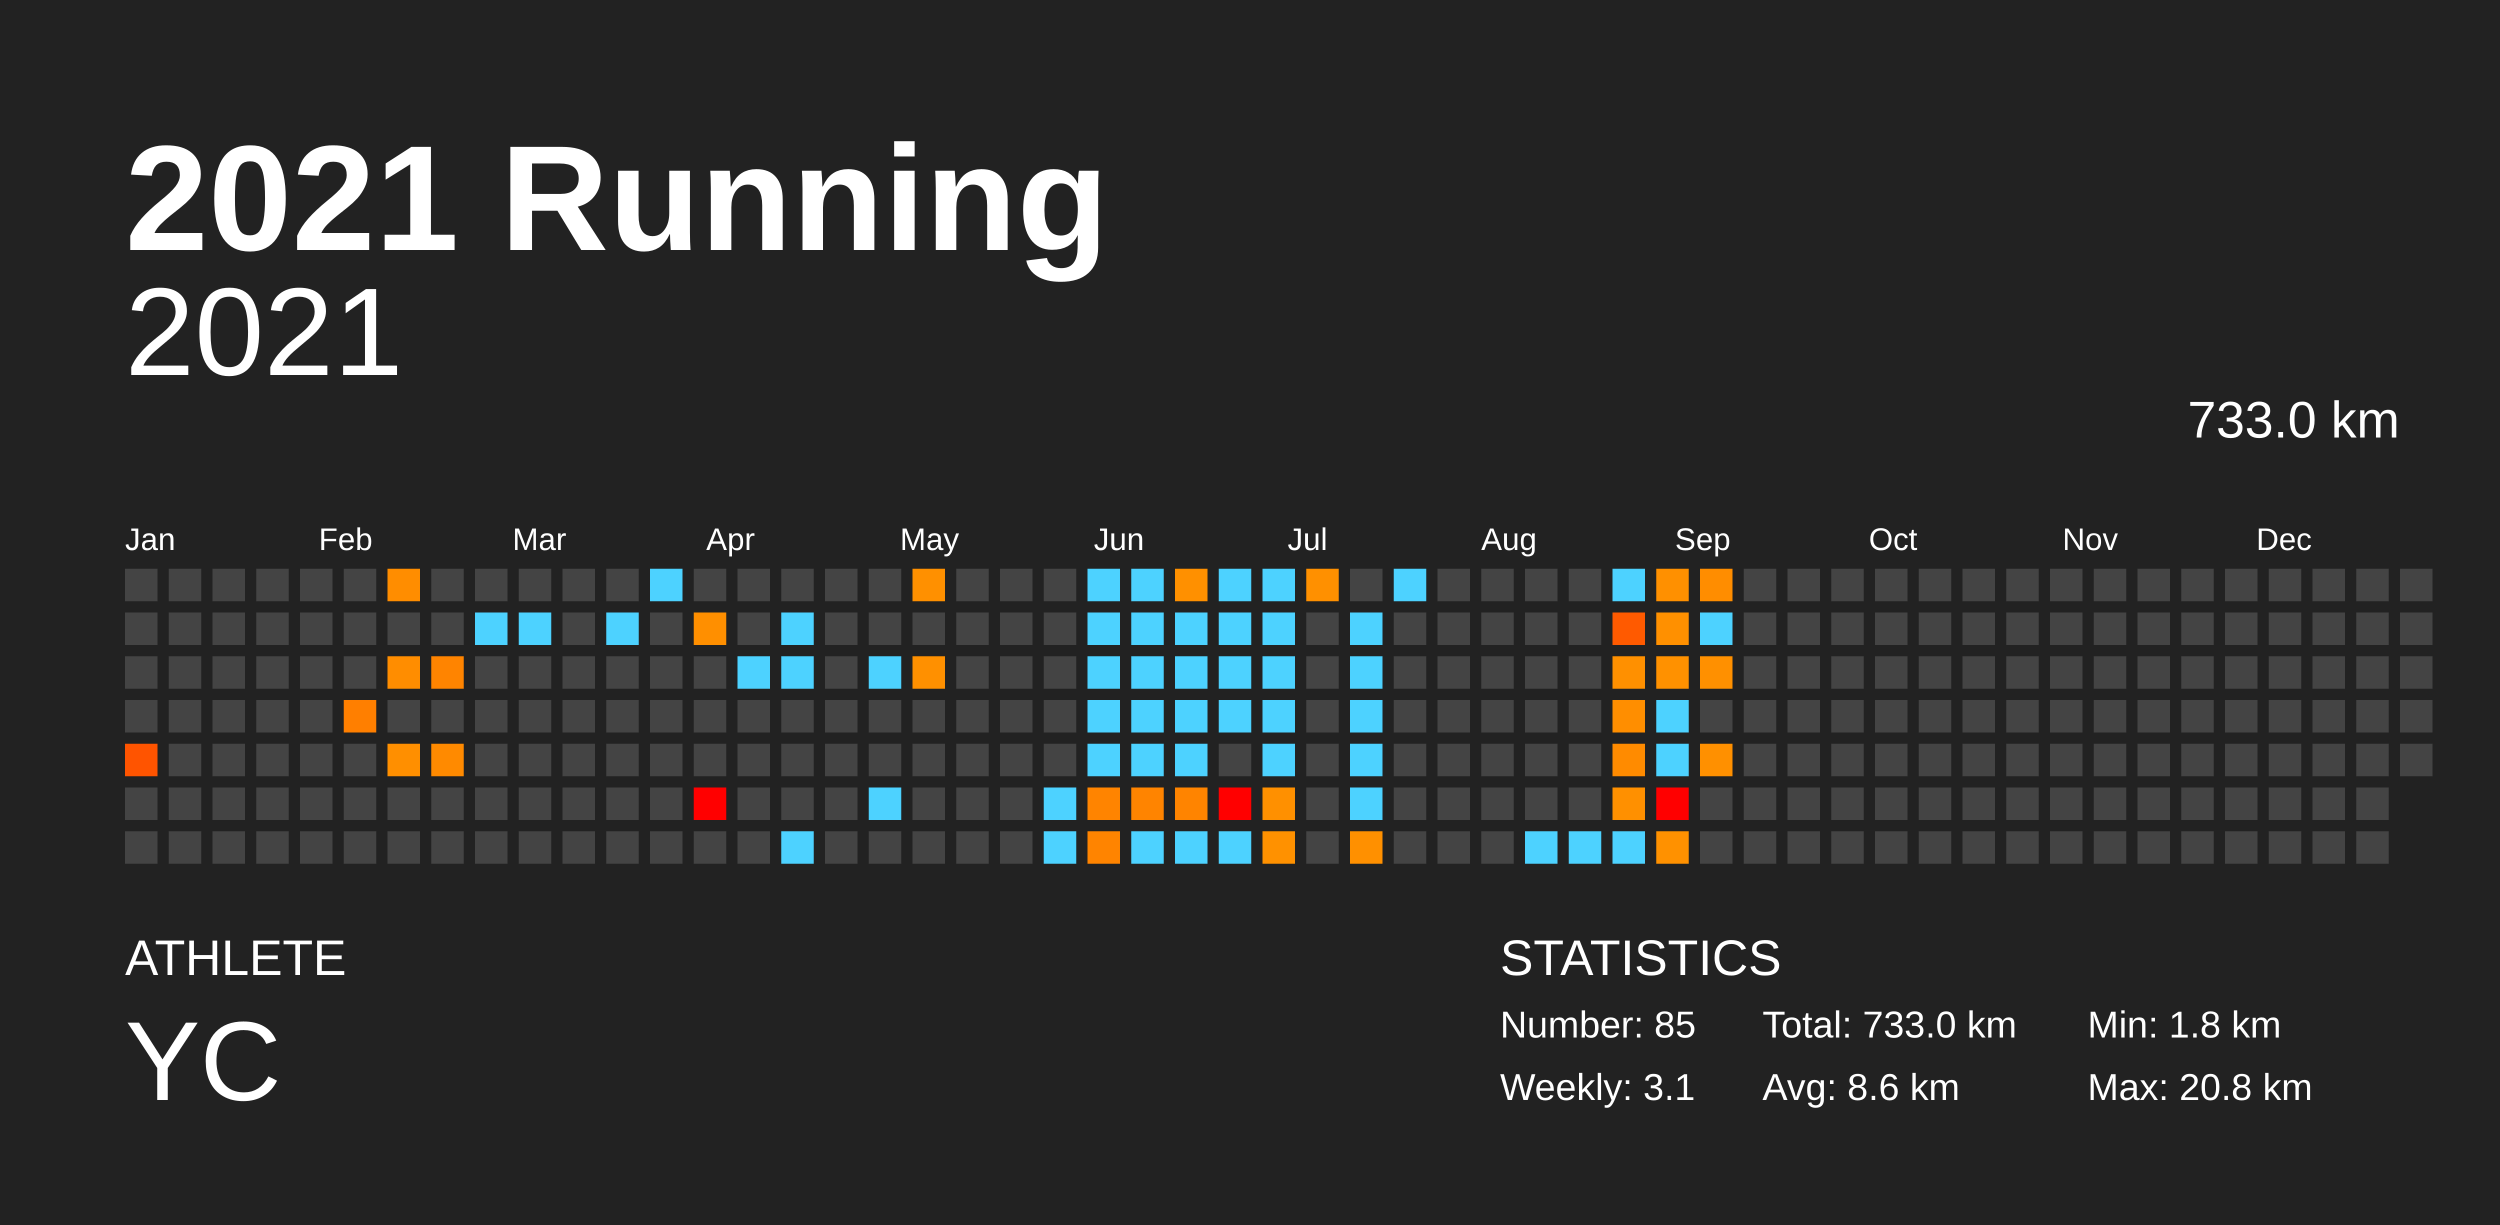
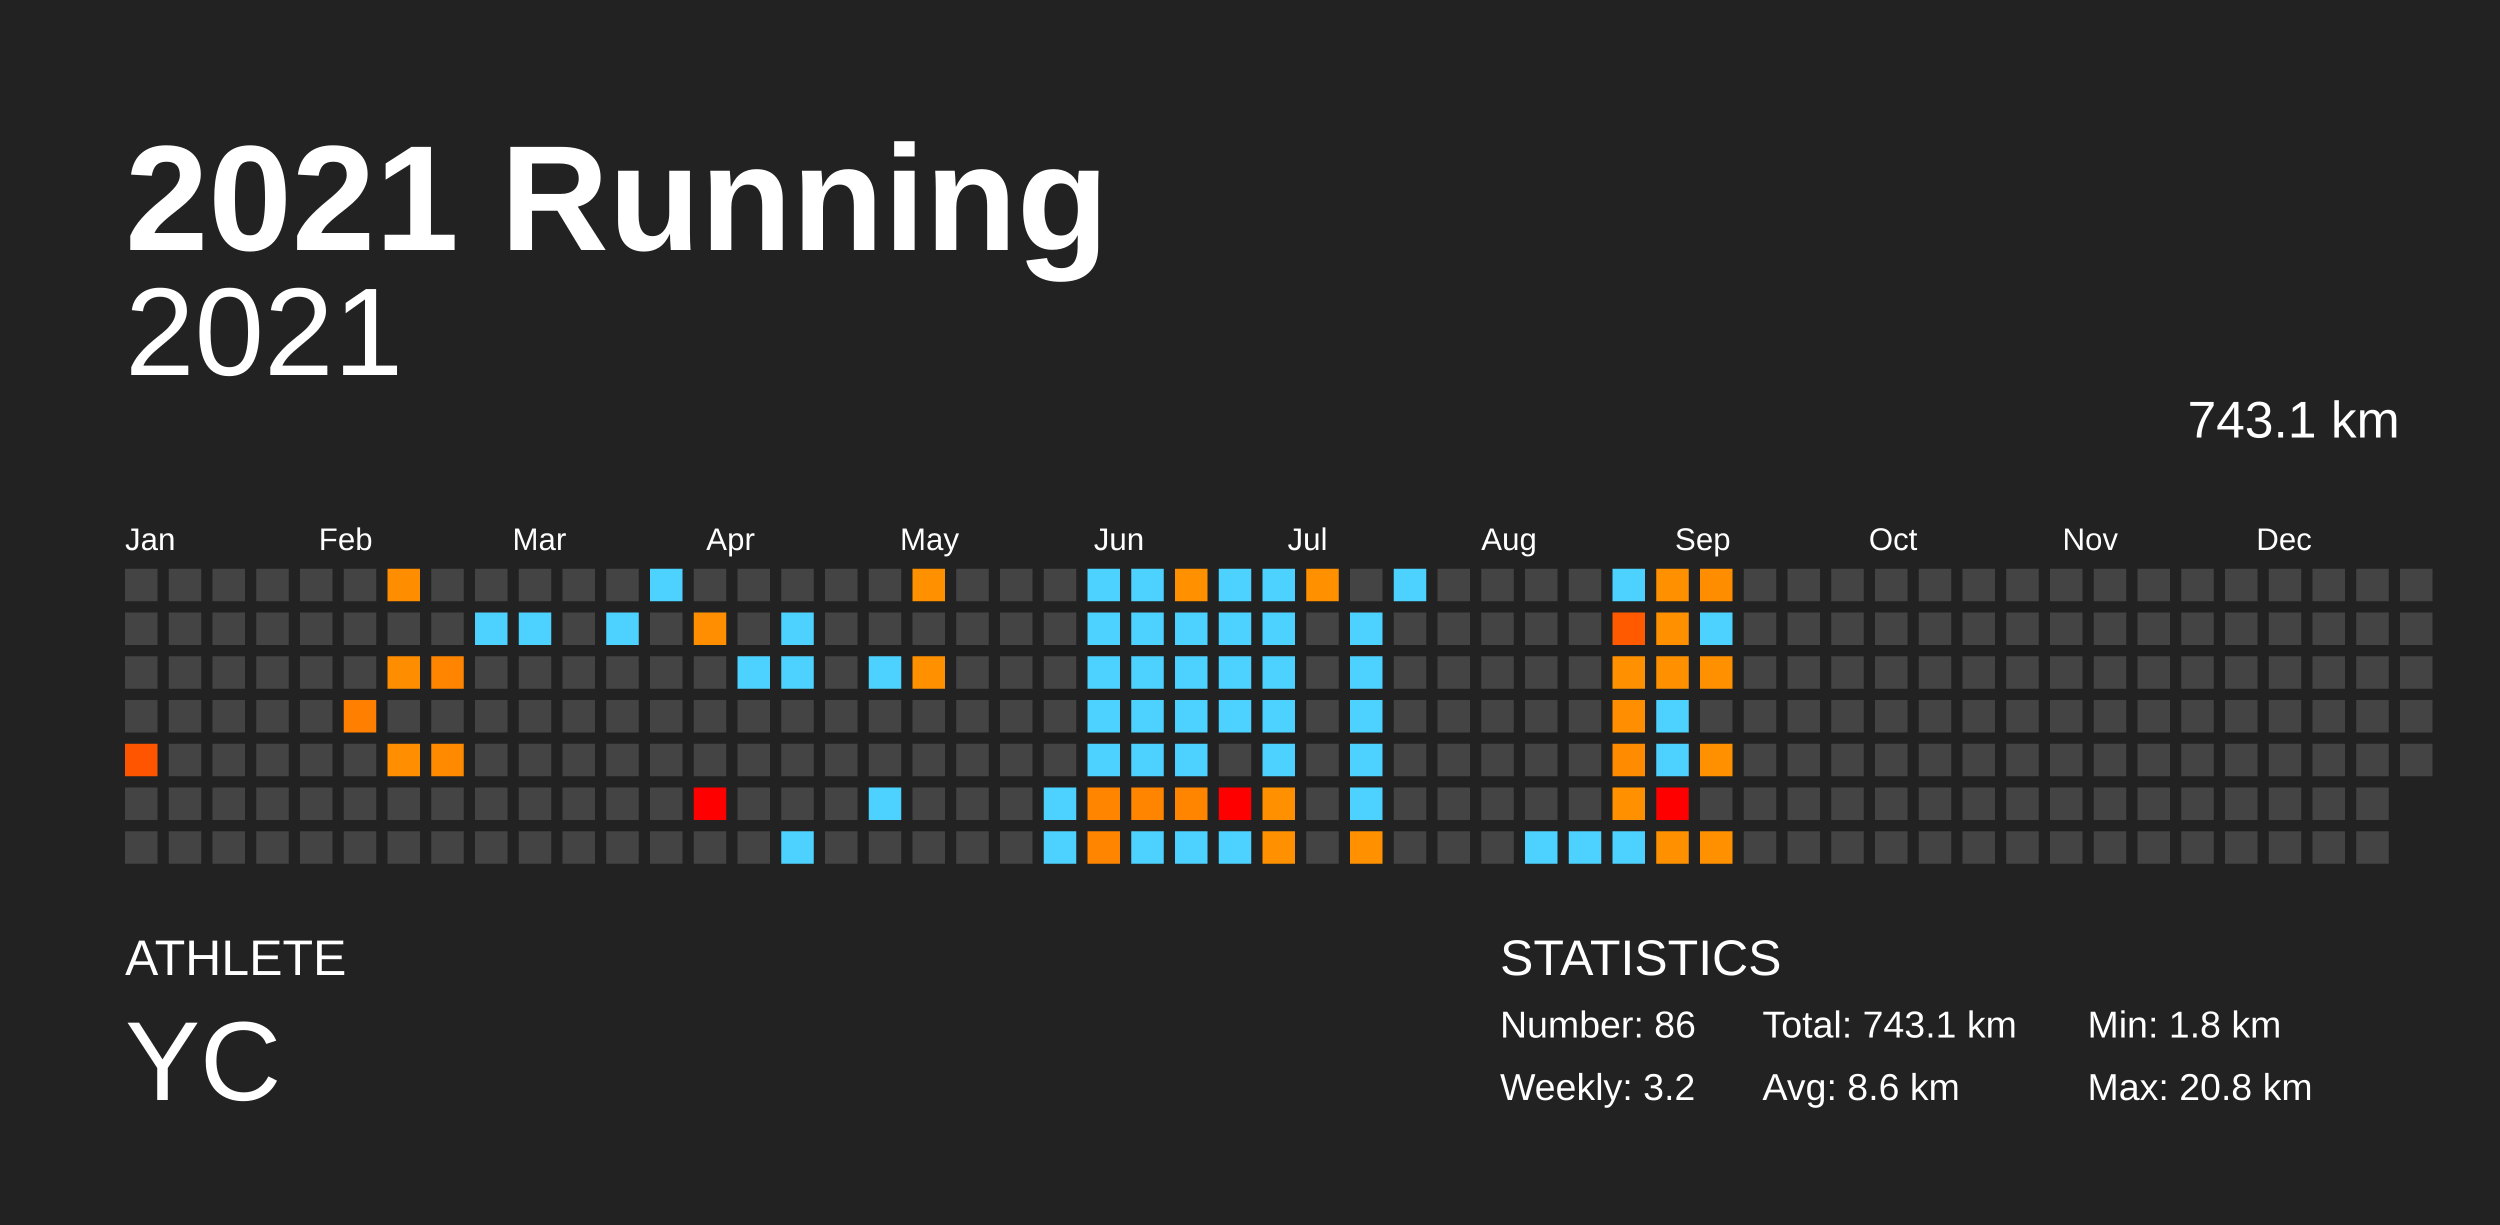
<svg xmlns="http://www.w3.org/2000/svg" baseProfile="full" height="98mm" version="1.1" viewBox="0,0,200,98" width="200mm">
  <defs />
  <rect fill="#222222" height="98" width="200" x="0" y="0" />
  <text fill="#FFFFFF" style="font-size:12px; font-family:Arial; font-weight:bold;" x="10" y="20">2021 Running</text>
  <text fill="#FFFFFF" style="font-size:4px; font-family:Arial" x="10" y="78">ATHLETE</text>
  <text fill="#FFFFFF" style="font-size:9px; font-family:Arial" x="10" y="88">YC</text>
  <text fill="#FFFFFF" style="font-size:4px; font-family:Arial" x="120" y="78">STATISTICS</text>
-   <text fill="#FFFFFF" style="font-size:3px; font-family:Arial" x="120" y="83">Number: 85</text>
-   <text fill="#FFFFFF" style="font-size:3px; font-family:Arial" x="120" y="88">Weekly: 3.1</text>
-   <text fill="#FFFFFF" style="font-size:3px; font-family:Arial" x="141" y="83">Total: 733.0 km</text>
+   <text fill="#FFFFFF" style="font-size:3px; font-family:Arial" x="120" y="83">Number: 86</text>
+   <text fill="#FFFFFF" style="font-size:3px; font-family:Arial" x="120" y="88">Weekly: 3.2</text>
+   <text fill="#FFFFFF" style="font-size:3px; font-family:Arial" x="141" y="83">Total: 743.1 km</text>
  <text fill="#FFFFFF" style="font-size:3px; font-family:Arial" x="141" y="88">Avg: 8.6 km</text>
  <text fill="#FFFFFF" style="font-size:3px; font-family:Arial" x="167" y="83">Min: 1.8 km</text>
  <text fill="#FFFFFF" style="font-size:3px; font-family:Arial" x="167" y="88">Max: 20.8 km</text>
  <text alignment-baseline="hanging" fill="#FFFFFF" style="font-size:10.0px; font-family:Arial;" x="10" y="30">2021</text>
-   <text alignment-baseline="hanging" fill="#FFFFFF" style="font-size:4.125px; font-family:Arial;" x="175" y="35">733.0 km</text>
+   <text alignment-baseline="hanging" fill="#FFFFFF" style="font-size:4.125px; font-family:Arial;" x="175" y="35">743.1 km</text>
  <text fill="#FFFFFF" style="font-size:2.5px; font-family:Arial" x="10.0" y="44">Jan</text>
  <text fill="#FFFFFF" style="font-size:2.5px; font-family:Arial" x="25.5" y="44">Feb</text>
  <text fill="#FFFFFF" style="font-size:2.5px; font-family:Arial" x="41.0" y="44">Mar</text>
  <text fill="#FFFFFF" style="font-size:2.5px; font-family:Arial" x="56.5" y="44">Apr</text>
  <text fill="#FFFFFF" style="font-size:2.5px; font-family:Arial" x="72.0" y="44">May</text>
  <text fill="#FFFFFF" style="font-size:2.5px; font-family:Arial" x="87.5" y="44">Jun</text>
  <text fill="#FFFFFF" style="font-size:2.5px; font-family:Arial" x="103.0" y="44">Jul</text>
  <text fill="#FFFFFF" style="font-size:2.5px; font-family:Arial" x="118.5" y="44">Aug</text>
  <text fill="#FFFFFF" style="font-size:2.5px; font-family:Arial" x="134.0" y="44">Sep</text>
  <text fill="#FFFFFF" style="font-size:2.5px; font-family:Arial" x="149.5" y="44">Oct</text>
  <text fill="#FFFFFF" style="font-size:2.5px; font-family:Arial" x="165.0" y="44">Nov</text>
  <text fill="#FFFFFF" style="font-size:2.5px; font-family:Arial" x="180.5" y="44">Dec</text>
  <rect fill="#444444" height="2.6" width="2.6" x="10.0" y="45.5" />
  <rect fill="#444444" height="2.6" width="2.6" x="10.0" y="49.0" />
  <rect fill="#444444" height="2.6" width="2.6" x="10.0" y="52.5" />
  <rect fill="#444444" height="2.6" width="2.6" x="10.0" y="56.0" />
  <rect fill="#ff5400" height="2.6" width="2.6" x="10.0" y="59.5" />
  <rect fill="#444444" height="2.6" width="2.6" x="10.0" y="63.0" />
  <rect fill="#444444" height="2.6" width="2.6" x="10.0" y="66.5" />
  <rect fill="#444444" height="2.6" width="2.6" x="13.5" y="45.5" />
  <rect fill="#444444" height="2.6" width="2.6" x="13.5" y="49.0" />
  <rect fill="#444444" height="2.6" width="2.6" x="13.5" y="52.5" />
  <rect fill="#444444" height="2.6" width="2.6" x="13.5" y="56.0" />
  <rect fill="#444444" height="2.6" width="2.6" x="13.5" y="59.5" />
  <rect fill="#444444" height="2.6" width="2.6" x="13.5" y="63.0" />
  <rect fill="#444444" height="2.6" width="2.6" x="13.5" y="66.5" />
  <rect fill="#444444" height="2.6" width="2.6" x="17.0" y="45.5" />
  <rect fill="#444444" height="2.6" width="2.6" x="17.0" y="49.0" />
  <rect fill="#444444" height="2.6" width="2.6" x="17.0" y="52.5" />
  <rect fill="#444444" height="2.6" width="2.6" x="17.0" y="56.0" />
  <rect fill="#444444" height="2.6" width="2.6" x="17.0" y="59.5" />
  <rect fill="#444444" height="2.6" width="2.6" x="17.0" y="63.0" />
  <rect fill="#444444" height="2.6" width="2.6" x="17.0" y="66.5" />
  <rect fill="#444444" height="2.6" width="2.6" x="20.5" y="45.5" />
  <rect fill="#444444" height="2.6" width="2.6" x="20.5" y="49.0" />
  <rect fill="#444444" height="2.6" width="2.6" x="20.5" y="52.5" />
  <rect fill="#444444" height="2.6" width="2.6" x="20.5" y="56.0" />
  <rect fill="#444444" height="2.6" width="2.6" x="20.5" y="59.5" />
  <rect fill="#444444" height="2.6" width="2.6" x="20.5" y="63.0" />
  <rect fill="#444444" height="2.6" width="2.6" x="20.5" y="66.5" />
  <rect fill="#444444" height="2.6" width="2.6" x="24.0" y="45.5" />
  <rect fill="#444444" height="2.6" width="2.6" x="24.0" y="49.0" />
  <rect fill="#444444" height="2.6" width="2.6" x="24.0" y="52.5" />
  <rect fill="#444444" height="2.6" width="2.6" x="24.0" y="56.0" />
  <rect fill="#444444" height="2.6" width="2.6" x="24.0" y="59.5" />
  <rect fill="#444444" height="2.6" width="2.6" x="24.0" y="63.0" />
  <rect fill="#444444" height="2.6" width="2.6" x="24.0" y="66.5" />
  <rect fill="#444444" height="2.6" width="2.6" x="27.5" y="45.5" />
  <rect fill="#444444" height="2.6" width="2.6" x="27.5" y="49.0" />
  <rect fill="#444444" height="2.6" width="2.6" x="27.5" y="52.5" />
  <rect fill="#ff7f00" height="2.6" width="2.6" x="27.5" y="56.0" />
  <rect fill="#444444" height="2.6" width="2.6" x="27.5" y="59.5" />
  <rect fill="#444444" height="2.6" width="2.6" x="27.5" y="63.0" />
  <rect fill="#444444" height="2.6" width="2.6" x="27.5" y="66.5" />
  <rect fill="#ff8d00" height="2.6" width="2.6" x="31.0" y="45.5" />
  <rect fill="#444444" height="2.6" width="2.6" x="31.0" y="49.0" />
  <rect fill="#ff8d00" height="2.6" width="2.6" x="31.0" y="52.5" />
  <rect fill="#444444" height="2.6" width="2.6" x="31.0" y="56.0" />
  <rect fill="#ff8f00" height="2.6" width="2.6" x="31.0" y="59.5" />
  <rect fill="#444444" height="2.6" width="2.6" x="31.0" y="63.0" />
  <rect fill="#444444" height="2.6" width="2.6" x="31.0" y="66.5" />
  <rect fill="#444444" height="2.6" width="2.6" x="34.5" y="45.5" />
  <rect fill="#444444" height="2.6" width="2.6" x="34.5" y="49.0" />
  <rect fill="#ff8400" height="2.6" width="2.6" x="34.5" y="52.5" />
  <rect fill="#444444" height="2.6" width="2.6" x="34.5" y="56.0" />
  <rect fill="#ff8a00" height="2.6" width="2.6" x="34.5" y="59.5" />
  <rect fill="#444444" height="2.6" width="2.6" x="34.5" y="63.0" />
  <rect fill="#444444" height="2.6" width="2.6" x="34.5" y="66.5" />
  <rect fill="#444444" height="2.6" width="2.6" x="38.0" y="45.5" />
  <rect fill="#4dd2ff" height="2.6" width="2.6" x="38.0" y="49.0" />
  <rect fill="#444444" height="2.6" width="2.6" x="38.0" y="52.5" />
  <rect fill="#444444" height="2.6" width="2.6" x="38.0" y="56.0" />
  <rect fill="#444444" height="2.6" width="2.6" x="38.0" y="59.5" />
  <rect fill="#444444" height="2.6" width="2.6" x="38.0" y="63.0" />
  <rect fill="#444444" height="2.6" width="2.6" x="38.0" y="66.5" />
  <rect fill="#444444" height="2.6" width="2.6" x="41.5" y="45.5" />
  <rect fill="#4dd2ff" height="2.6" width="2.6" x="41.5" y="49.0" />
  <rect fill="#444444" height="2.6" width="2.6" x="41.5" y="52.5" />
  <rect fill="#444444" height="2.6" width="2.6" x="41.5" y="56.0" />
  <rect fill="#444444" height="2.6" width="2.6" x="41.5" y="59.5" />
  <rect fill="#444444" height="2.6" width="2.6" x="41.5" y="63.0" />
  <rect fill="#444444" height="2.6" width="2.6" x="41.5" y="66.5" />
  <rect fill="#444444" height="2.6" width="2.6" x="45.0" y="45.5" />
  <rect fill="#444444" height="2.6" width="2.6" x="45.0" y="49.0" />
  <rect fill="#444444" height="2.6" width="2.6" x="45.0" y="52.5" />
  <rect fill="#444444" height="2.6" width="2.6" x="45.0" y="56.0" />
  <rect fill="#444444" height="2.6" width="2.6" x="45.0" y="59.5" />
  <rect fill="#444444" height="2.6" width="2.6" x="45.0" y="63.0" />
  <rect fill="#444444" height="2.6" width="2.6" x="45.0" y="66.5" />
  <rect fill="#444444" height="2.6" width="2.6" x="48.5" y="45.5" />
  <rect fill="#4dd2ff" height="2.6" width="2.6" x="48.5" y="49.0" />
  <rect fill="#444444" height="2.6" width="2.6" x="48.5" y="52.5" />
  <rect fill="#444444" height="2.6" width="2.6" x="48.5" y="56.0" />
  <rect fill="#444444" height="2.6" width="2.6" x="48.5" y="59.5" />
  <rect fill="#444444" height="2.6" width="2.6" x="48.5" y="63.0" />
  <rect fill="#444444" height="2.6" width="2.6" x="48.5" y="66.5" />
  <rect fill="#4dd2ff" height="2.6" width="2.6" x="52.0" y="45.5" />
  <rect fill="#444444" height="2.6" width="2.6" x="52.0" y="49.0" />
  <rect fill="#444444" height="2.6" width="2.6" x="52.0" y="52.5" />
  <rect fill="#444444" height="2.6" width="2.6" x="52.0" y="56.0" />
  <rect fill="#444444" height="2.6" width="2.6" x="52.0" y="59.5" />
  <rect fill="#444444" height="2.6" width="2.6" x="52.0" y="63.0" />
  <rect fill="#444444" height="2.6" width="2.6" x="52.0" y="66.5" />
  <rect fill="#444444" height="2.6" width="2.6" x="55.5" y="45.5" />
  <rect fill="#ff8f00" height="2.6" width="2.6" x="55.5" y="49.0" />
  <rect fill="#444444" height="2.6" width="2.6" x="55.5" y="52.5" />
  <rect fill="#444444" height="2.6" width="2.6" x="55.5" y="56.0" />
  <rect fill="#444444" height="2.6" width="2.6" x="55.5" y="59.5" />
  <rect fill="red" height="2.6" width="2.6" x="55.5" y="63.0" />
  <rect fill="#444444" height="2.6" width="2.6" x="55.5" y="66.5" />
  <rect fill="#444444" height="2.6" width="2.6" x="59.0" y="45.5" />
  <rect fill="#444444" height="2.6" width="2.6" x="59.0" y="49.0" />
  <rect fill="#4dd2ff" height="2.6" width="2.6" x="59.0" y="52.5" />
  <rect fill="#444444" height="2.6" width="2.6" x="59.0" y="56.0" />
  <rect fill="#444444" height="2.6" width="2.6" x="59.0" y="59.5" />
  <rect fill="#444444" height="2.6" width="2.6" x="59.0" y="63.0" />
  <rect fill="#444444" height="2.6" width="2.6" x="59.0" y="66.5" />
  <rect fill="#444444" height="2.6" width="2.6" x="62.5" y="45.5" />
  <rect fill="#4dd2ff" height="2.6" width="2.6" x="62.5" y="49.0" />
  <rect fill="#4dd2ff" height="2.6" width="2.6" x="62.5" y="52.5" />
  <rect fill="#444444" height="2.6" width="2.6" x="62.5" y="56.0" />
  <rect fill="#444444" height="2.6" width="2.6" x="62.5" y="59.5" />
  <rect fill="#444444" height="2.6" width="2.6" x="62.5" y="63.0" />
  <rect fill="#4dd2ff" height="2.6" width="2.6" x="62.5" y="66.5" />
  <rect fill="#444444" height="2.6" width="2.6" x="66.0" y="45.5" />
  <rect fill="#444444" height="2.6" width="2.6" x="66.0" y="49.0" />
  <rect fill="#444444" height="2.6" width="2.6" x="66.0" y="52.5" />
  <rect fill="#444444" height="2.6" width="2.6" x="66.0" y="56.0" />
  <rect fill="#444444" height="2.6" width="2.6" x="66.0" y="59.5" />
  <rect fill="#444444" height="2.6" width="2.6" x="66.0" y="63.0" />
  <rect fill="#444444" height="2.6" width="2.6" x="66.0" y="66.5" />
  <rect fill="#444444" height="2.6" width="2.6" x="69.5" y="45.5" />
  <rect fill="#444444" height="2.6" width="2.6" x="69.5" y="49.0" />
  <rect fill="#4dd2ff" height="2.6" width="2.6" x="69.5" y="52.5" />
  <rect fill="#444444" height="2.6" width="2.6" x="69.5" y="56.0" />
  <rect fill="#444444" height="2.6" width="2.6" x="69.5" y="59.5" />
  <rect fill="#4dd2ff" height="2.6" width="2.6" x="69.5" y="63.0" />
  <rect fill="#444444" height="2.6" width="2.6" x="69.5" y="66.5" />
  <rect fill="#ff9000" height="2.6" width="2.6" x="73.0" y="45.5" />
  <rect fill="#444444" height="2.6" width="2.6" x="73.0" y="49.0" />
  <rect fill="#ff9000" height="2.6" width="2.6" x="73.0" y="52.5" />
  <rect fill="#444444" height="2.6" width="2.6" x="73.0" y="56.0" />
  <rect fill="#444444" height="2.6" width="2.6" x="73.0" y="59.5" />
  <rect fill="#444444" height="2.6" width="2.6" x="73.0" y="63.0" />
  <rect fill="#444444" height="2.6" width="2.6" x="73.0" y="66.5" />
  <rect fill="#444444" height="2.6" width="2.6" x="76.5" y="45.5" />
  <rect fill="#444444" height="2.6" width="2.6" x="76.5" y="49.0" />
  <rect fill="#444444" height="2.6" width="2.6" x="76.5" y="52.5" />
  <rect fill="#444444" height="2.6" width="2.6" x="76.5" y="56.0" />
  <rect fill="#444444" height="2.6" width="2.6" x="76.5" y="59.5" />
  <rect fill="#444444" height="2.6" width="2.6" x="76.5" y="63.0" />
  <rect fill="#444444" height="2.6" width="2.6" x="76.5" y="66.5" />
  <rect fill="#444444" height="2.6" width="2.6" x="80.0" y="45.5" />
  <rect fill="#444444" height="2.6" width="2.6" x="80.0" y="49.0" />
  <rect fill="#444444" height="2.6" width="2.6" x="80.0" y="52.5" />
  <rect fill="#444444" height="2.6" width="2.6" x="80.0" y="56.0" />
  <rect fill="#444444" height="2.6" width="2.6" x="80.0" y="59.5" />
  <rect fill="#444444" height="2.6" width="2.6" x="80.0" y="63.0" />
  <rect fill="#444444" height="2.6" width="2.6" x="80.0" y="66.5" />
  <rect fill="#444444" height="2.6" width="2.6" x="83.5" y="45.5" />
  <rect fill="#444444" height="2.6" width="2.6" x="83.5" y="49.0" />
  <rect fill="#444444" height="2.6" width="2.6" x="83.5" y="52.5" />
  <rect fill="#444444" height="2.6" width="2.6" x="83.5" y="56.0" />
  <rect fill="#444444" height="2.6" width="2.6" x="83.5" y="59.5" />
  <rect fill="#4dd2ff" height="2.6" width="2.6" x="83.5" y="63.0" />
  <rect fill="#4dd2ff" height="2.6" width="2.6" x="83.5" y="66.5" />
  <rect fill="#4dd2ff" height="2.6" width="2.6" x="87.0" y="45.5" />
  <rect fill="#4dd2ff" height="2.6" width="2.6" x="87.0" y="49.0" />
  <rect fill="#4dd2ff" height="2.6" width="2.6" x="87.0" y="52.5" />
  <rect fill="#4dd2ff" height="2.6" width="2.6" x="87.0" y="56.0" />
  <rect fill="#4dd2ff" height="2.6" width="2.6" x="87.0" y="59.5" />
  <rect fill="#ff8400" height="2.6" width="2.6" x="87.0" y="63.0" />
  <rect fill="#ff8400" height="2.6" width="2.6" x="87.0" y="66.5" />
  <rect fill="#4dd2ff" height="2.6" width="2.6" x="90.5" y="45.5" />
  <rect fill="#4dd2ff" height="2.6" width="2.6" x="90.5" y="49.0" />
  <rect fill="#4dd2ff" height="2.6" width="2.6" x="90.5" y="52.5" />
  <rect fill="#4dd2ff" height="2.6" width="2.6" x="90.5" y="56.0" />
  <rect fill="#4dd2ff" height="2.6" width="2.6" x="90.5" y="59.5" />
  <rect fill="#ff8400" height="2.6" width="2.6" x="90.5" y="63.0" />
  <rect fill="#4dd2ff" height="2.6" width="2.6" x="90.5" y="66.5" />
  <rect fill="#ff9000" height="2.6" width="2.6" x="94.0" y="45.5" />
  <rect fill="#4dd2ff" height="2.6" width="2.6" x="94.0" y="49.0" />
  <rect fill="#4dd2ff" height="2.6" width="2.6" x="94.0" y="52.5" />
  <rect fill="#4dd2ff" height="2.6" width="2.6" x="94.0" y="56.0" />
  <rect fill="#4dd2ff" height="2.6" width="2.6" x="94.0" y="59.5" />
  <rect fill="#ff8400" height="2.6" width="2.6" x="94.0" y="63.0" />
  <rect fill="#4dd2ff" height="2.6" width="2.6" x="94.0" y="66.5" />
  <rect fill="#4dd2ff" height="2.6" width="2.6" x="97.5" y="45.5" />
  <rect fill="#4dd2ff" height="2.6" width="2.6" x="97.5" y="49.0" />
  <rect fill="#4dd2ff" height="2.6" width="2.6" x="97.5" y="52.5" />
  <rect fill="#4dd2ff" height="2.6" width="2.6" x="97.5" y="56.0" />
  <rect fill="#444444" height="2.6" width="2.6" x="97.5" y="59.5" />
  <rect fill="red" height="2.6" width="2.6" x="97.5" y="63.0" />
  <rect fill="#4dd2ff" height="2.6" width="2.6" x="97.5" y="66.5" />
  <rect fill="#4dd2ff" height="2.6" width="2.6" x="101.0" y="45.5" />
  <rect fill="#4dd2ff" height="2.6" width="2.6" x="101.0" y="49.0" />
  <rect fill="#4dd2ff" height="2.6" width="2.6" x="101.0" y="52.5" />
  <rect fill="#4dd2ff" height="2.6" width="2.6" x="101.0" y="56.0" />
  <rect fill="#4dd2ff" height="2.6" width="2.6" x="101.0" y="59.5" />
  <rect fill="#ff9000" height="2.6" width="2.6" x="101.0" y="63.0" />
  <rect fill="#ff9100" height="2.6" width="2.6" x="101.0" y="66.5" />
  <rect fill="#ff9000" height="2.6" width="2.6" x="104.5" y="45.5" />
  <rect fill="#444444" height="2.6" width="2.6" x="104.5" y="49.0" />
  <rect fill="#444444" height="2.6" width="2.6" x="104.5" y="52.5" />
  <rect fill="#444444" height="2.6" width="2.6" x="104.5" y="56.0" />
  <rect fill="#444444" height="2.6" width="2.6" x="104.5" y="59.5" />
  <rect fill="#444444" height="2.6" width="2.6" x="104.5" y="63.0" />
  <rect fill="#444444" height="2.6" width="2.6" x="104.5" y="66.5" />
  <rect fill="#444444" height="2.6" width="2.6" x="108.0" y="45.5" />
  <rect fill="#4dd2ff" height="2.6" width="2.6" x="108.0" y="49.0" />
  <rect fill="#4dd2ff" height="2.6" width="2.6" x="108.0" y="52.5" />
  <rect fill="#4dd2ff" height="2.6" width="2.6" x="108.0" y="56.0" />
  <rect fill="#4dd2ff" height="2.6" width="2.6" x="108.0" y="59.5" />
  <rect fill="#4dd2ff" height="2.6" width="2.6" x="108.0" y="63.0" />
  <rect fill="#ff9000" height="2.6" width="2.6" x="108.0" y="66.5" />
  <rect fill="#4dd2ff" height="2.6" width="2.6" x="111.5" y="45.5" />
  <rect fill="#444444" height="2.6" width="2.6" x="111.5" y="49.0" />
  <rect fill="#444444" height="2.6" width="2.6" x="111.5" y="52.5" />
  <rect fill="#444444" height="2.6" width="2.6" x="111.5" y="56.0" />
  <rect fill="#444444" height="2.6" width="2.6" x="111.5" y="59.5" />
  <rect fill="#444444" height="2.6" width="2.6" x="111.5" y="63.0" />
  <rect fill="#444444" height="2.6" width="2.6" x="111.5" y="66.5" />
  <rect fill="#444444" height="2.6" width="2.6" x="115.0" y="45.5" />
  <rect fill="#444444" height="2.6" width="2.6" x="115.0" y="49.0" />
  <rect fill="#444444" height="2.6" width="2.6" x="115.0" y="52.5" />
  <rect fill="#444444" height="2.6" width="2.6" x="115.0" y="56.0" />
  <rect fill="#444444" height="2.6" width="2.6" x="115.0" y="59.5" />
  <rect fill="#444444" height="2.6" width="2.6" x="115.0" y="63.0" />
  <rect fill="#444444" height="2.6" width="2.6" x="115.0" y="66.5" />
  <rect fill="#444444" height="2.6" width="2.6" x="118.5" y="45.5" />
  <rect fill="#444444" height="2.6" width="2.6" x="118.5" y="49.0" />
  <rect fill="#444444" height="2.6" width="2.6" x="118.5" y="52.5" />
  <rect fill="#444444" height="2.6" width="2.6" x="118.5" y="56.0" />
  <rect fill="#444444" height="2.6" width="2.6" x="118.5" y="59.5" />
  <rect fill="#444444" height="2.6" width="2.6" x="118.5" y="63.0" />
  <rect fill="#444444" height="2.6" width="2.6" x="118.5" y="66.5" />
  <rect fill="#444444" height="2.6" width="2.6" x="122.0" y="45.5" />
  <rect fill="#444444" height="2.6" width="2.6" x="122.0" y="49.0" />
  <rect fill="#444444" height="2.6" width="2.6" x="122.0" y="52.5" />
  <rect fill="#444444" height="2.6" width="2.6" x="122.0" y="56.0" />
  <rect fill="#444444" height="2.6" width="2.6" x="122.0" y="59.5" />
  <rect fill="#444444" height="2.6" width="2.6" x="122.0" y="63.0" />
  <rect fill="#4dd2ff" height="2.6" width="2.6" x="122.0" y="66.5" />
  <rect fill="#444444" height="2.6" width="2.6" x="125.5" y="45.5" />
  <rect fill="#444444" height="2.6" width="2.6" x="125.5" y="49.0" />
  <rect fill="#444444" height="2.6" width="2.6" x="125.5" y="52.5" />
  <rect fill="#444444" height="2.6" width="2.6" x="125.5" y="56.0" />
  <rect fill="#444444" height="2.6" width="2.6" x="125.5" y="59.5" />
  <rect fill="#444444" height="2.6" width="2.6" x="125.5" y="63.0" />
  <rect fill="#4dd2ff" height="2.6" width="2.6" x="125.5" y="66.5" />
  <rect fill="#4dd2ff" height="2.6" width="2.6" x="129.0" y="45.5" />
  <rect fill="#ff5a00" height="2.6" width="2.6" x="129.0" y="49.0" />
  <rect fill="#ff9000" height="2.6" width="2.6" x="129.0" y="52.5" />
  <rect fill="#ff8e00" height="2.6" width="2.6" x="129.0" y="56.0" />
  <rect fill="#ff8b00" height="2.6" width="2.6" x="129.0" y="59.5" />
  <rect fill="#ff9000" height="2.6" width="2.6" x="129.0" y="63.0" />
  <rect fill="#4dd2ff" height="2.6" width="2.6" x="129.0" y="66.5" />
  <rect fill="#ff9000" height="2.6" width="2.6" x="132.5" y="45.5" />
  <rect fill="#ff9000" height="2.6" width="2.6" x="132.5" y="49.0" />
  <rect fill="#ff9100" height="2.6" width="2.6" x="132.5" y="52.5" />
  <rect fill="#4dd2ff" height="2.6" width="2.6" x="132.5" y="56.0" />
  <rect fill="#4dd2ff" height="2.6" width="2.6" x="132.5" y="59.5" />
  <rect fill="red" height="2.6" width="2.6" x="132.5" y="63.0" />
  <rect fill="#ff9100" height="2.6" width="2.6" x="132.5" y="66.5" />
  <rect fill="#ff8d00" height="2.6" width="2.6" x="136.0" y="45.5" />
  <rect fill="#4dd2ff" height="2.6" width="2.6" x="136.0" y="49.0" />
  <rect fill="#ff9000" height="2.6" width="2.6" x="136.0" y="52.5" />
  <rect fill="#444444" height="2.6" width="2.6" x="136.0" y="56.0" />
  <rect fill="#ff9000" height="2.6" width="2.6" x="136.0" y="59.5" />
  <rect fill="#444444" height="2.6" width="2.6" x="136.0" y="63.0" />
-   <rect fill="#444444" height="2.6" width="2.6" x="136.0" y="66.5" />
+   <rect fill="#ff9000" height="2.6" width="2.6" x="136.0" y="66.5" />
  <rect fill="#444444" height="2.6" width="2.6" x="139.5" y="45.5" />
  <rect fill="#444444" height="2.6" width="2.6" x="139.5" y="49.0" />
  <rect fill="#444444" height="2.6" width="2.6" x="139.5" y="52.5" />
  <rect fill="#444444" height="2.6" width="2.6" x="139.5" y="56.0" />
  <rect fill="#444444" height="2.6" width="2.6" x="139.5" y="59.5" />
  <rect fill="#444444" height="2.6" width="2.6" x="139.5" y="63.0" />
  <rect fill="#444444" height="2.6" width="2.6" x="139.5" y="66.5" />
  <rect fill="#444444" height="2.6" width="2.6" x="143.0" y="45.5" />
  <rect fill="#444444" height="2.6" width="2.6" x="143.0" y="49.0" />
  <rect fill="#444444" height="2.6" width="2.6" x="143.0" y="52.5" />
  <rect fill="#444444" height="2.6" width="2.6" x="143.0" y="56.0" />
  <rect fill="#444444" height="2.6" width="2.6" x="143.0" y="59.5" />
  <rect fill="#444444" height="2.6" width="2.6" x="143.0" y="63.0" />
  <rect fill="#444444" height="2.6" width="2.6" x="143.0" y="66.5" />
  <rect fill="#444444" height="2.6" width="2.6" x="146.5" y="45.5" />
  <rect fill="#444444" height="2.6" width="2.6" x="146.5" y="49.0" />
  <rect fill="#444444" height="2.6" width="2.6" x="146.5" y="52.5" />
  <rect fill="#444444" height="2.6" width="2.6" x="146.5" y="56.0" />
  <rect fill="#444444" height="2.6" width="2.6" x="146.5" y="59.5" />
  <rect fill="#444444" height="2.6" width="2.6" x="146.5" y="63.0" />
  <rect fill="#444444" height="2.6" width="2.6" x="146.5" y="66.5" />
  <rect fill="#444444" height="2.6" width="2.6" x="150.0" y="45.5" />
  <rect fill="#444444" height="2.6" width="2.6" x="150.0" y="49.0" />
  <rect fill="#444444" height="2.6" width="2.6" x="150.0" y="52.5" />
  <rect fill="#444444" height="2.6" width="2.6" x="150.0" y="56.0" />
  <rect fill="#444444" height="2.6" width="2.6" x="150.0" y="59.5" />
  <rect fill="#444444" height="2.6" width="2.6" x="150.0" y="63.0" />
  <rect fill="#444444" height="2.6" width="2.6" x="150.0" y="66.5" />
  <rect fill="#444444" height="2.6" width="2.6" x="153.5" y="45.5" />
  <rect fill="#444444" height="2.6" width="2.6" x="153.5" y="49.0" />
  <rect fill="#444444" height="2.6" width="2.6" x="153.5" y="52.5" />
  <rect fill="#444444" height="2.6" width="2.6" x="153.5" y="56.0" />
  <rect fill="#444444" height="2.6" width="2.6" x="153.5" y="59.5" />
  <rect fill="#444444" height="2.6" width="2.6" x="153.5" y="63.0" />
  <rect fill="#444444" height="2.6" width="2.6" x="153.5" y="66.5" />
  <rect fill="#444444" height="2.6" width="2.6" x="157.0" y="45.5" />
  <rect fill="#444444" height="2.6" width="2.6" x="157.0" y="49.0" />
  <rect fill="#444444" height="2.6" width="2.6" x="157.0" y="52.5" />
  <rect fill="#444444" height="2.6" width="2.6" x="157.0" y="56.0" />
  <rect fill="#444444" height="2.6" width="2.6" x="157.0" y="59.5" />
  <rect fill="#444444" height="2.6" width="2.6" x="157.0" y="63.0" />
  <rect fill="#444444" height="2.6" width="2.6" x="157.0" y="66.5" />
  <rect fill="#444444" height="2.6" width="2.6" x="160.5" y="45.5" />
  <rect fill="#444444" height="2.6" width="2.6" x="160.5" y="49.0" />
  <rect fill="#444444" height="2.6" width="2.6" x="160.5" y="52.5" />
  <rect fill="#444444" height="2.6" width="2.6" x="160.5" y="56.0" />
  <rect fill="#444444" height="2.6" width="2.6" x="160.5" y="59.5" />
  <rect fill="#444444" height="2.6" width="2.6" x="160.5" y="63.0" />
  <rect fill="#444444" height="2.6" width="2.6" x="160.5" y="66.5" />
  <rect fill="#444444" height="2.6" width="2.6" x="164.0" y="45.5" />
  <rect fill="#444444" height="2.6" width="2.6" x="164.0" y="49.0" />
  <rect fill="#444444" height="2.6" width="2.6" x="164.0" y="52.5" />
  <rect fill="#444444" height="2.6" width="2.6" x="164.0" y="56.0" />
  <rect fill="#444444" height="2.6" width="2.6" x="164.0" y="59.5" />
  <rect fill="#444444" height="2.6" width="2.6" x="164.0" y="63.0" />
  <rect fill="#444444" height="2.6" width="2.6" x="164.0" y="66.5" />
  <rect fill="#444444" height="2.6" width="2.6" x="167.5" y="45.5" />
  <rect fill="#444444" height="2.6" width="2.6" x="167.5" y="49.0" />
  <rect fill="#444444" height="2.6" width="2.6" x="167.5" y="52.5" />
  <rect fill="#444444" height="2.6" width="2.6" x="167.5" y="56.0" />
  <rect fill="#444444" height="2.6" width="2.6" x="167.5" y="59.5" />
  <rect fill="#444444" height="2.6" width="2.6" x="167.5" y="63.0" />
  <rect fill="#444444" height="2.6" width="2.6" x="167.5" y="66.5" />
  <rect fill="#444444" height="2.6" width="2.6" x="171.0" y="45.5" />
  <rect fill="#444444" height="2.6" width="2.6" x="171.0" y="49.0" />
  <rect fill="#444444" height="2.6" width="2.6" x="171.0" y="52.5" />
  <rect fill="#444444" height="2.6" width="2.6" x="171.0" y="56.0" />
  <rect fill="#444444" height="2.6" width="2.6" x="171.0" y="59.5" />
  <rect fill="#444444" height="2.6" width="2.6" x="171.0" y="63.0" />
  <rect fill="#444444" height="2.6" width="2.6" x="171.0" y="66.5" />
  <rect fill="#444444" height="2.6" width="2.6" x="174.5" y="45.5" />
  <rect fill="#444444" height="2.6" width="2.6" x="174.5" y="49.0" />
  <rect fill="#444444" height="2.6" width="2.6" x="174.5" y="52.5" />
  <rect fill="#444444" height="2.6" width="2.6" x="174.5" y="56.0" />
  <rect fill="#444444" height="2.6" width="2.6" x="174.5" y="59.5" />
  <rect fill="#444444" height="2.6" width="2.6" x="174.5" y="63.0" />
  <rect fill="#444444" height="2.6" width="2.6" x="174.5" y="66.5" />
  <rect fill="#444444" height="2.6" width="2.6" x="178.0" y="45.5" />
  <rect fill="#444444" height="2.6" width="2.6" x="178.0" y="49.0" />
  <rect fill="#444444" height="2.6" width="2.6" x="178.0" y="52.5" />
  <rect fill="#444444" height="2.6" width="2.6" x="178.0" y="56.0" />
  <rect fill="#444444" height="2.6" width="2.6" x="178.0" y="59.5" />
  <rect fill="#444444" height="2.6" width="2.6" x="178.0" y="63.0" />
  <rect fill="#444444" height="2.6" width="2.6" x="178.0" y="66.5" />
  <rect fill="#444444" height="2.6" width="2.6" x="181.5" y="45.5" />
  <rect fill="#444444" height="2.6" width="2.6" x="181.5" y="49.0" />
  <rect fill="#444444" height="2.6" width="2.6" x="181.5" y="52.5" />
  <rect fill="#444444" height="2.6" width="2.6" x="181.5" y="56.0" />
  <rect fill="#444444" height="2.6" width="2.6" x="181.5" y="59.5" />
  <rect fill="#444444" height="2.6" width="2.6" x="181.5" y="63.0" />
  <rect fill="#444444" height="2.6" width="2.6" x="181.5" y="66.5" />
  <rect fill="#444444" height="2.6" width="2.6" x="185.0" y="45.5" />
  <rect fill="#444444" height="2.6" width="2.6" x="185.0" y="49.0" />
  <rect fill="#444444" height="2.6" width="2.6" x="185.0" y="52.5" />
  <rect fill="#444444" height="2.6" width="2.6" x="185.0" y="56.0" />
  <rect fill="#444444" height="2.6" width="2.6" x="185.0" y="59.5" />
  <rect fill="#444444" height="2.6" width="2.6" x="185.0" y="63.0" />
  <rect fill="#444444" height="2.6" width="2.6" x="185.0" y="66.5" />
  <rect fill="#444444" height="2.6" width="2.6" x="188.5" y="45.5" />
  <rect fill="#444444" height="2.6" width="2.6" x="188.5" y="49.0" />
  <rect fill="#444444" height="2.6" width="2.6" x="188.5" y="52.5" />
  <rect fill="#444444" height="2.6" width="2.6" x="188.5" y="56.0" />
  <rect fill="#444444" height="2.6" width="2.6" x="188.5" y="59.5" />
  <rect fill="#444444" height="2.6" width="2.6" x="188.5" y="63.0" />
  <rect fill="#444444" height="2.6" width="2.6" x="188.5" y="66.5" />
  <rect fill="#444444" height="2.6" width="2.6" x="192.0" y="45.5" />
  <rect fill="#444444" height="2.6" width="2.6" x="192.0" y="49.0" />
  <rect fill="#444444" height="2.6" width="2.6" x="192.0" y="52.5" />
  <rect fill="#444444" height="2.6" width="2.6" x="192.0" y="56.0" />
  <rect fill="#444444" height="2.6" width="2.6" x="192.0" y="59.5" />
</svg>
